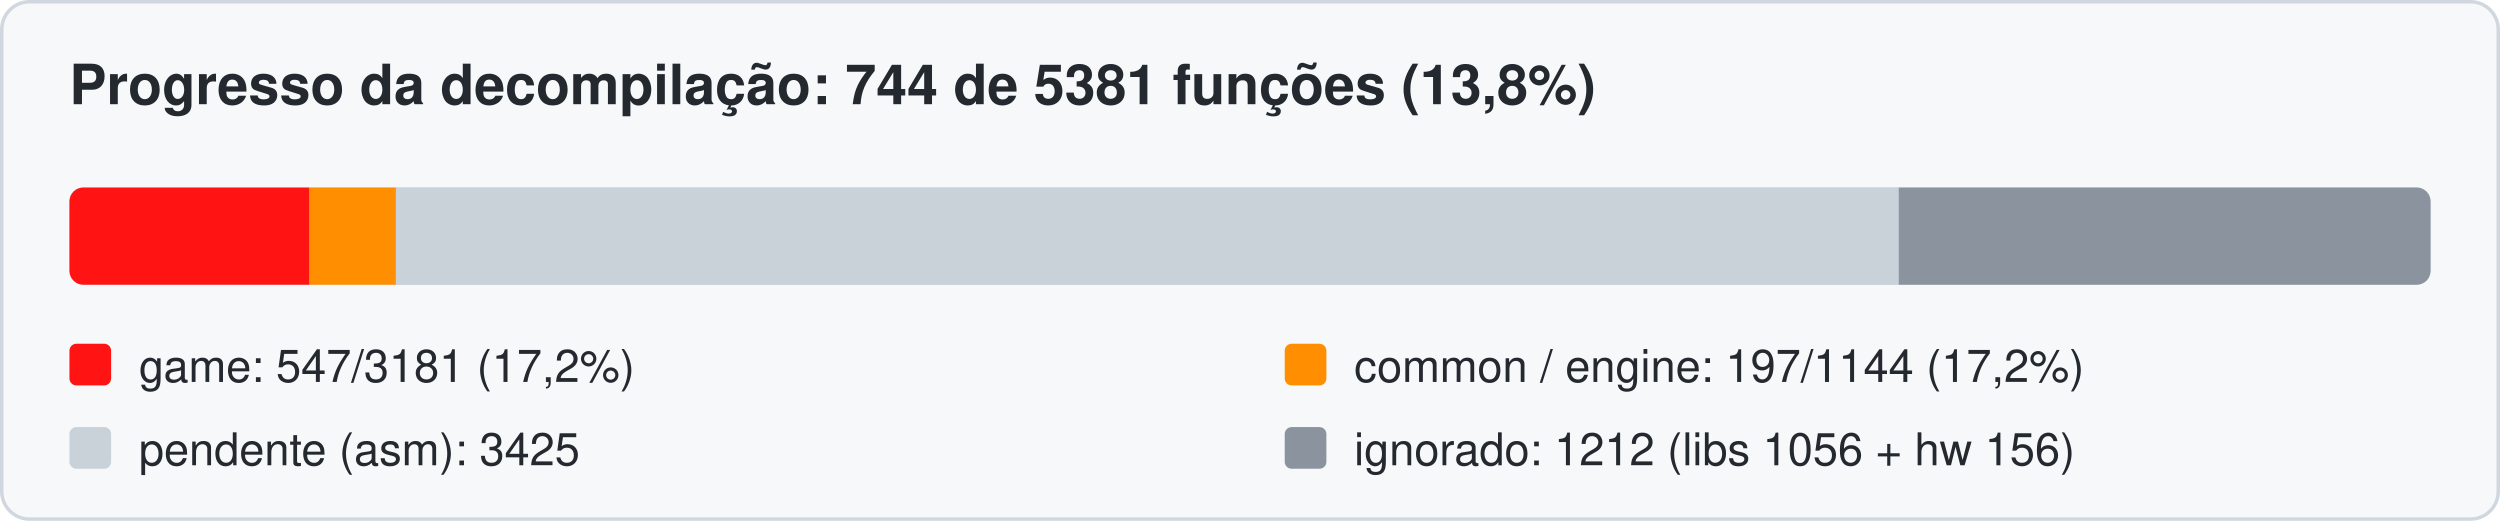
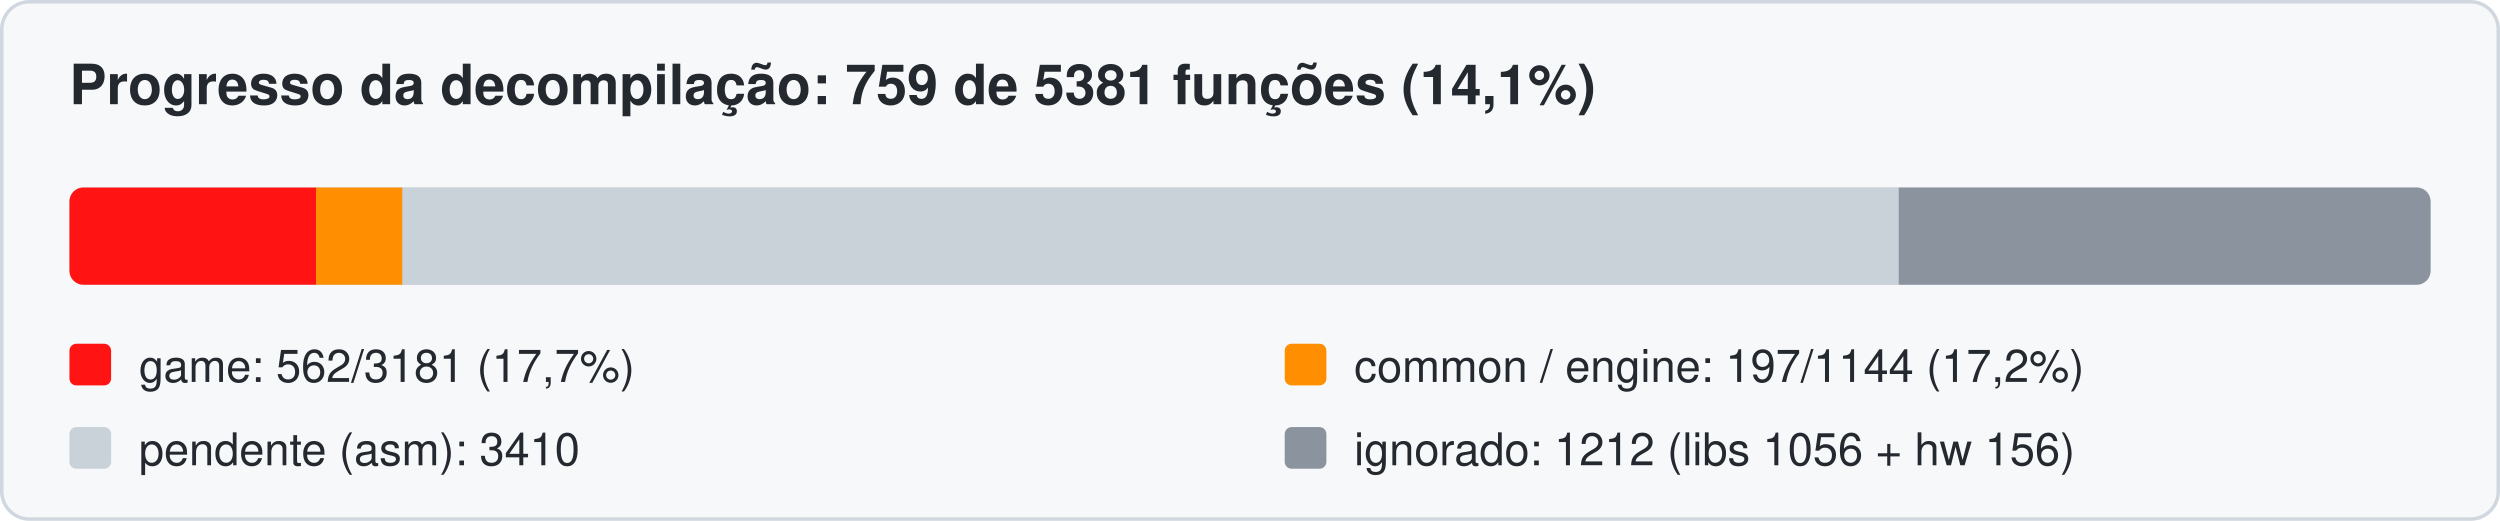
- <svg xmlns="http://www.w3.org/2000/svg" width="720" height="150" viewBox="0 0 720 150" role="img" aria-label="War of the Monsters: 744 de 5381 funcoes decompiladas (13,8%), 1212 ignoradas">
+ <svg xmlns="http://www.w3.org/2000/svg" width="720" height="150" viewBox="0 0 720 150" role="img" aria-label="War of the Monsters: 759 de 5381 funcoes decompiladas (14,1%), 1212 ignoradas">
  <rect x="0.5" y="0.5" width="719" height="149" rx="8" fill="#f6f8fa" stroke="#d0d7de" />
  <g font-family="-apple-system, 'Segoe UI', Helvetica, Arial, sans-serif">
-     <text x="20" y="30" font-size="16" font-weight="600" fill="#24292f">Progresso da decompilação: 744 de 5381 funções (13,8%)</text>
+     <text x="20" y="30" font-size="16" font-weight="600" fill="#24292f">Progresso da decompilação: 759 de 5381 funções (14,1%)</text>
    <rect x="20" y="54" width="680" height="28" rx="4" fill="#c9d1d9" />
    <clipPath id="r">
      <rect x="20" y="54" width="680" height="28" rx="4" />
    </clipPath>
    <g clip-path="url(#r)">
-       <rect x="20.00" y="54" width="69.12" height="28" fill="#ff1413" />
-       <rect x="89.12" y="54" width="24.90" height="28" fill="#ff8e00" />
-       <rect x="114.02" y="54" width="432.82" height="28" fill="#c9d1d9" />
+       <rect x="20.00" y="54" width="71.02" height="28" fill="#ff1413" />
+       <rect x="91.02" y="54" width="24.90" height="28" fill="#ff8e00" />
+       <rect x="115.92" y="54" width="430.92" height="28" fill="#c9d1d9" />
      <rect x="546.84" y="54" width="153.16" height="28" fill="#8b949e" />
    </g>
    <rect x="20" y="99" width="12" height="12" rx="2" fill="#ff1413" />
-     <text x="40" y="110" font-size="13" fill="#24292f">game: 547/3181 (17,2%)</text>
+     <text x="40" y="110" font-size="13" fill="#24292f">game: 562/3181 (17,7%)</text>
    <rect x="370" y="99" width="12" height="12" rx="2" fill="#ff8e00" />
    <text x="390" y="110" font-size="13" fill="#24292f">common / engine: 197/1144 (17,2%)</text>
    <rect x="20" y="123" width="12" height="12" rx="2" fill="#c9d1d9" />
-     <text x="40" y="134" font-size="13" fill="#24292f">pendente (asm): 3425</text>
+     <text x="40" y="134" font-size="13" fill="#24292f">pendente (asm): 3410</text>
    <rect x="370" y="123" width="12" height="12" rx="2" fill="#8b949e" />
    <text x="390" y="134" font-size="13" fill="#24292f">ignorado: 1212 (libs 1056 + hw 156)</text>
  </g>
</svg>
